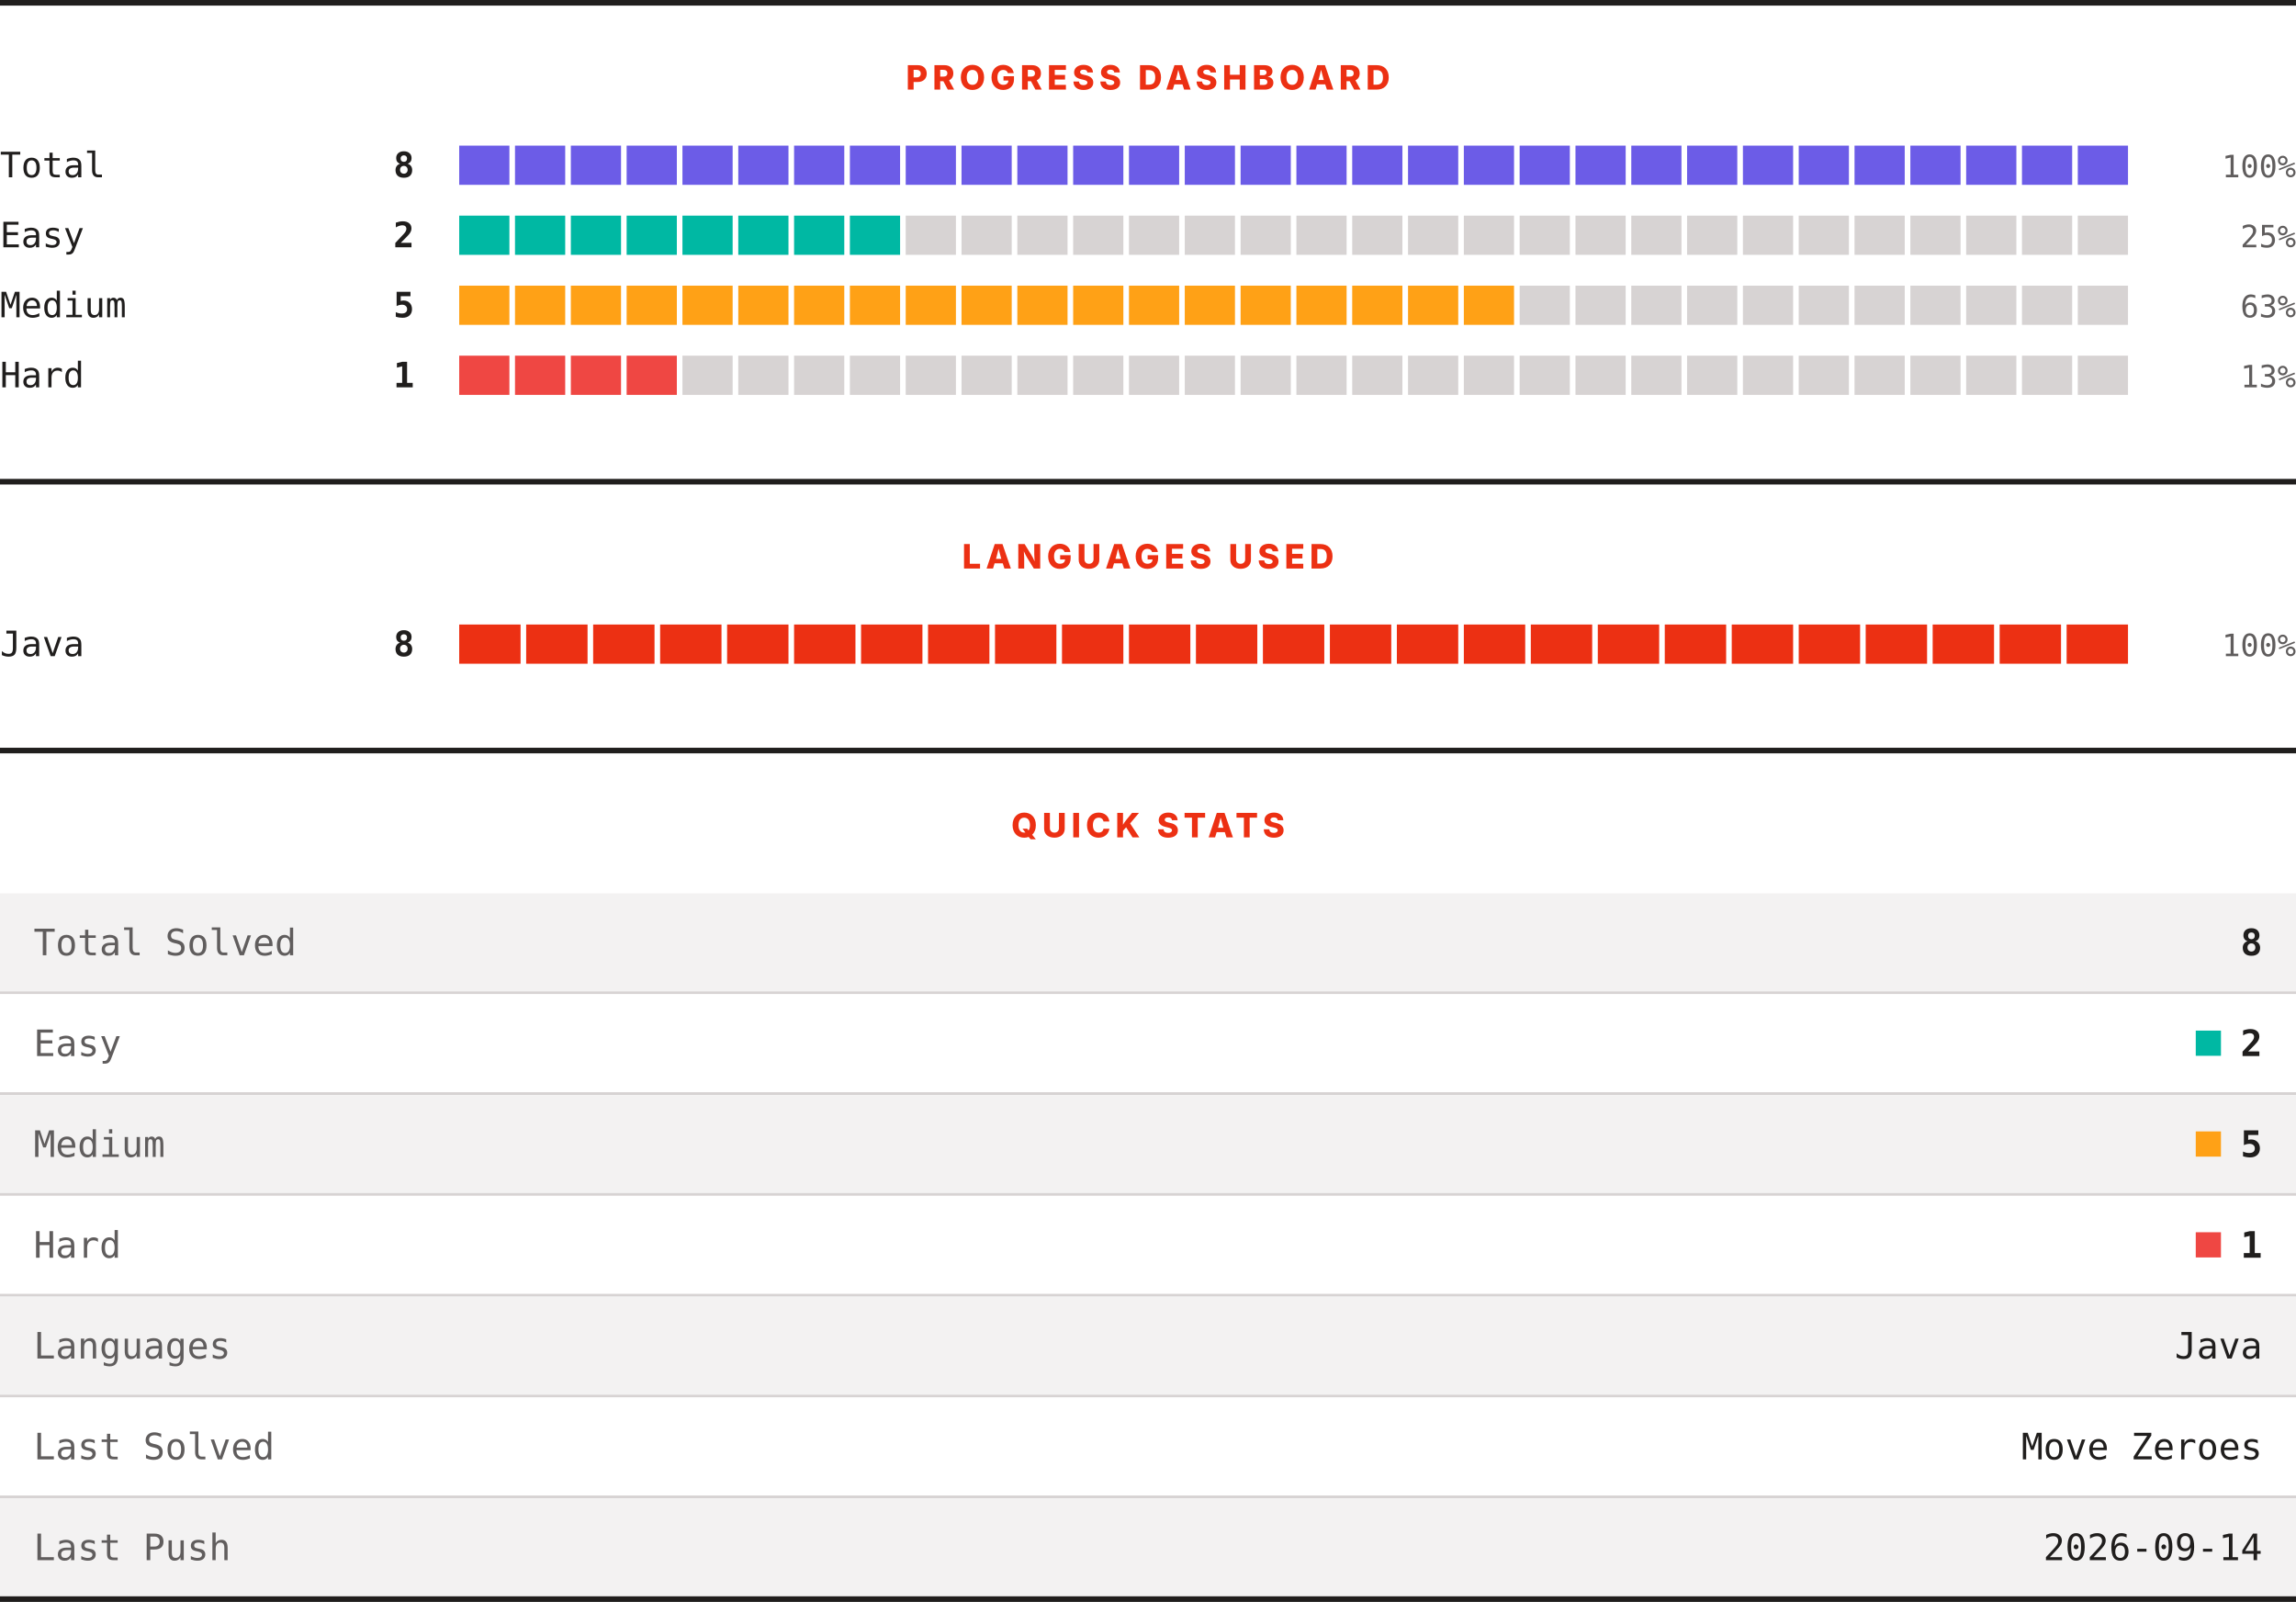
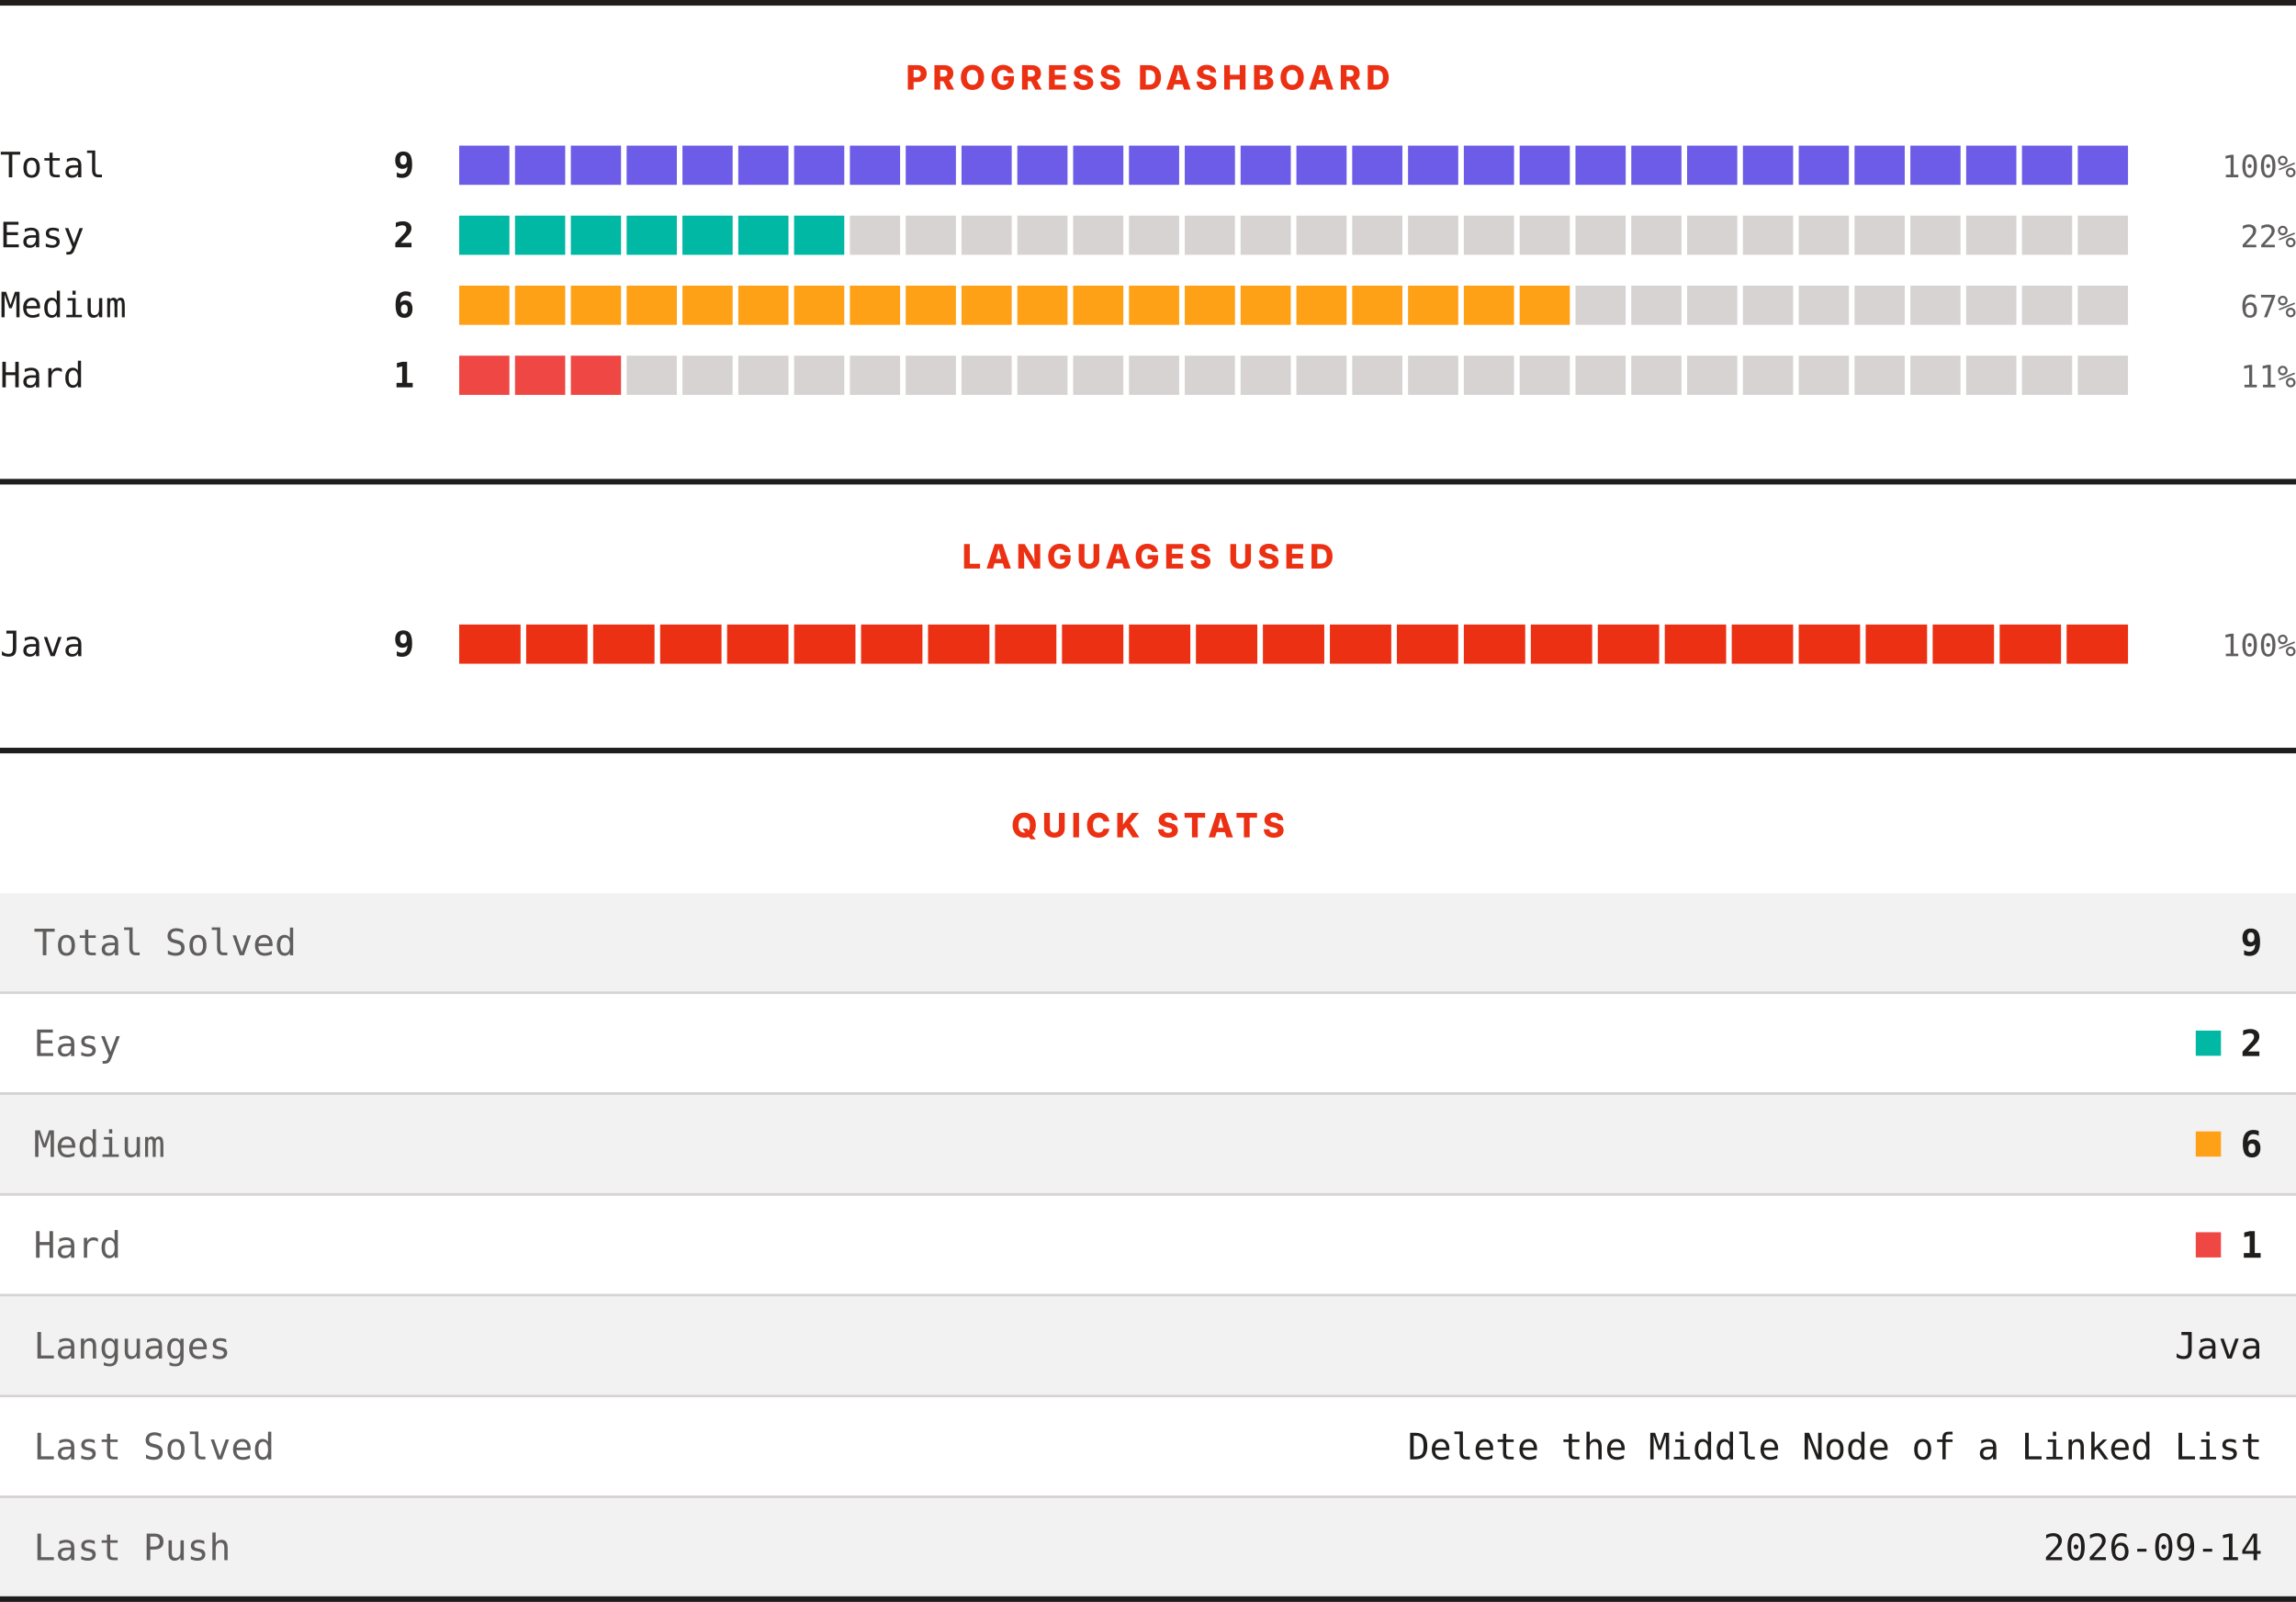
<svg xmlns="http://www.w3.org/2000/svg" width="820" height="572" viewBox="0 0 820 572" role="img" aria-label="LeetCode progress, languages and quick stats">
  <rect width="820" height="572" fill="#ffffff" />
  <rect x="0" y="0" width="820" height="2" fill="#201e1d" />
  <text x="410" y="32" text-anchor="middle" font-family="Archivo, system-ui, -apple-system, Segoe UI, sans-serif" font-size="12" font-weight="800" letter-spacing="1.68" fill="#ec3013">PROGRESS DASHBOARD</text>
  <text x="0" y="63.3" font-family="ui-monospace, SFMono-Regular, Menlo, Consolas, monospace" font-size="12.5" fill="#201e1d">Total</text>
-   <text x="148" y="63.3" text-anchor="end" font-family="ui-monospace, SFMono-Regular, Menlo, Consolas, monospace" font-size="12.5" font-weight="700" fill="#201e1d">8</text>
+   <text x="148" y="63.3" text-anchor="end" font-family="ui-monospace, SFMono-Regular, Menlo, Consolas, monospace" font-size="12.5" font-weight="700" fill="#201e1d">9</text>
  <rect x="164.00" y="52" width="17.93" height="14" fill="#6c5ce7" />
  <rect x="183.93" y="52" width="17.93" height="14" fill="#6c5ce7" />
  <rect x="203.87" y="52" width="17.93" height="14" fill="#6c5ce7" />
  <rect x="223.80" y="52" width="17.93" height="14" fill="#6c5ce7" />
  <rect x="243.73" y="52" width="17.93" height="14" fill="#6c5ce7" />
  <rect x="263.67" y="52" width="17.93" height="14" fill="#6c5ce7" />
  <rect x="283.60" y="52" width="17.93" height="14" fill="#6c5ce7" />
  <rect x="303.53" y="52" width="17.93" height="14" fill="#6c5ce7" />
  <rect x="323.47" y="52" width="17.93" height="14" fill="#6c5ce7" />
  <rect x="343.40" y="52" width="17.93" height="14" fill="#6c5ce7" />
  <rect x="363.33" y="52" width="17.93" height="14" fill="#6c5ce7" />
  <rect x="383.27" y="52" width="17.93" height="14" fill="#6c5ce7" />
  <rect x="403.20" y="52" width="17.93" height="14" fill="#6c5ce7" />
  <rect x="423.13" y="52" width="17.93" height="14" fill="#6c5ce7" />
  <rect x="443.07" y="52" width="17.93" height="14" fill="#6c5ce7" />
  <rect x="463.00" y="52" width="17.93" height="14" fill="#6c5ce7" />
  <rect x="482.93" y="52" width="17.93" height="14" fill="#6c5ce7" />
  <rect x="502.87" y="52" width="17.93" height="14" fill="#6c5ce7" />
  <rect x="522.80" y="52" width="17.93" height="14" fill="#6c5ce7" />
  <rect x="542.73" y="52" width="17.93" height="14" fill="#6c5ce7" />
  <rect x="562.67" y="52" width="17.93" height="14" fill="#6c5ce7" />
  <rect x="582.60" y="52" width="17.93" height="14" fill="#6c5ce7" />
  <rect x="602.53" y="52" width="17.93" height="14" fill="#6c5ce7" />
  <rect x="622.47" y="52" width="17.93" height="14" fill="#6c5ce7" />
  <rect x="642.40" y="52" width="17.93" height="14" fill="#6c5ce7" />
  <rect x="662.33" y="52" width="17.93" height="14" fill="#6c5ce7" />
  <rect x="682.27" y="52" width="17.93" height="14" fill="#6c5ce7" />
  <rect x="702.20" y="52" width="17.93" height="14" fill="#6c5ce7" />
  <rect x="722.13" y="52" width="17.93" height="14" fill="#6c5ce7" />
  <rect x="742.07" y="52" width="17.93" height="14" fill="#6c5ce7" />
  <text x="820" y="63.3" text-anchor="end" font-family="ui-monospace, SFMono-Regular, Menlo, Consolas, monospace" font-size="11" fill="#605d5d">100%</text>
  <text x="0" y="88.3" font-family="ui-monospace, SFMono-Regular, Menlo, Consolas, monospace" font-size="12.5" fill="#201e1d">Easy</text>
  <text x="148" y="88.3" text-anchor="end" font-family="ui-monospace, SFMono-Regular, Menlo, Consolas, monospace" font-size="12.5" font-weight="700" fill="#201e1d">2</text>
  <rect x="164.00" y="77" width="17.93" height="14" fill="#00b8a3" />
  <rect x="183.93" y="77" width="17.93" height="14" fill="#00b8a3" />
  <rect x="203.87" y="77" width="17.93" height="14" fill="#00b8a3" />
  <rect x="223.80" y="77" width="17.93" height="14" fill="#00b8a3" />
  <rect x="243.73" y="77" width="17.93" height="14" fill="#00b8a3" />
  <rect x="263.67" y="77" width="17.93" height="14" fill="#00b8a3" />
  <rect x="283.60" y="77" width="17.93" height="14" fill="#00b8a3" />
-   <rect x="303.53" y="77" width="17.93" height="14" fill="#00b8a3" />
+   <rect x="303.53" y="77" width="17.93" height="14" fill="#d7d3d3" />
  <rect x="323.47" y="77" width="17.93" height="14" fill="#d7d3d3" />
  <rect x="343.40" y="77" width="17.93" height="14" fill="#d7d3d3" />
  <rect x="363.33" y="77" width="17.93" height="14" fill="#d7d3d3" />
  <rect x="383.27" y="77" width="17.93" height="14" fill="#d7d3d3" />
  <rect x="403.20" y="77" width="17.93" height="14" fill="#d7d3d3" />
  <rect x="423.13" y="77" width="17.93" height="14" fill="#d7d3d3" />
  <rect x="443.07" y="77" width="17.93" height="14" fill="#d7d3d3" />
  <rect x="463.00" y="77" width="17.93" height="14" fill="#d7d3d3" />
  <rect x="482.93" y="77" width="17.93" height="14" fill="#d7d3d3" />
  <rect x="502.87" y="77" width="17.93" height="14" fill="#d7d3d3" />
  <rect x="522.80" y="77" width="17.93" height="14" fill="#d7d3d3" />
  <rect x="542.73" y="77" width="17.93" height="14" fill="#d7d3d3" />
  <rect x="562.67" y="77" width="17.93" height="14" fill="#d7d3d3" />
  <rect x="582.60" y="77" width="17.93" height="14" fill="#d7d3d3" />
  <rect x="602.53" y="77" width="17.93" height="14" fill="#d7d3d3" />
  <rect x="622.47" y="77" width="17.93" height="14" fill="#d7d3d3" />
  <rect x="642.40" y="77" width="17.93" height="14" fill="#d7d3d3" />
  <rect x="662.33" y="77" width="17.93" height="14" fill="#d7d3d3" />
  <rect x="682.27" y="77" width="17.93" height="14" fill="#d7d3d3" />
  <rect x="702.20" y="77" width="17.93" height="14" fill="#d7d3d3" />
  <rect x="722.13" y="77" width="17.93" height="14" fill="#d7d3d3" />
  <rect x="742.07" y="77" width="17.93" height="14" fill="#d7d3d3" />
-   <text x="820" y="88.3" text-anchor="end" font-family="ui-monospace, SFMono-Regular, Menlo, Consolas, monospace" font-size="11" fill="#605d5d">25%</text>
+   <text x="820" y="88.3" text-anchor="end" font-family="ui-monospace, SFMono-Regular, Menlo, Consolas, monospace" font-size="11" fill="#605d5d">22%</text>
  <text x="0" y="113.3" font-family="ui-monospace, SFMono-Regular, Menlo, Consolas, monospace" font-size="12.5" fill="#201e1d">Medium</text>
-   <text x="148" y="113.3" text-anchor="end" font-family="ui-monospace, SFMono-Regular, Menlo, Consolas, monospace" font-size="12.5" font-weight="700" fill="#201e1d">5</text>
+   <text x="148" y="113.3" text-anchor="end" font-family="ui-monospace, SFMono-Regular, Menlo, Consolas, monospace" font-size="12.5" font-weight="700" fill="#201e1d">6</text>
  <rect x="164.00" y="102" width="17.93" height="14" fill="#ffa116" />
  <rect x="183.93" y="102" width="17.93" height="14" fill="#ffa116" />
  <rect x="203.87" y="102" width="17.93" height="14" fill="#ffa116" />
  <rect x="223.80" y="102" width="17.93" height="14" fill="#ffa116" />
  <rect x="243.73" y="102" width="17.93" height="14" fill="#ffa116" />
  <rect x="263.67" y="102" width="17.93" height="14" fill="#ffa116" />
  <rect x="283.60" y="102" width="17.93" height="14" fill="#ffa116" />
  <rect x="303.53" y="102" width="17.93" height="14" fill="#ffa116" />
  <rect x="323.47" y="102" width="17.93" height="14" fill="#ffa116" />
  <rect x="343.40" y="102" width="17.93" height="14" fill="#ffa116" />
  <rect x="363.33" y="102" width="17.93" height="14" fill="#ffa116" />
  <rect x="383.27" y="102" width="17.93" height="14" fill="#ffa116" />
  <rect x="403.20" y="102" width="17.93" height="14" fill="#ffa116" />
  <rect x="423.13" y="102" width="17.93" height="14" fill="#ffa116" />
  <rect x="443.07" y="102" width="17.93" height="14" fill="#ffa116" />
  <rect x="463.00" y="102" width="17.93" height="14" fill="#ffa116" />
  <rect x="482.93" y="102" width="17.93" height="14" fill="#ffa116" />
  <rect x="502.87" y="102" width="17.93" height="14" fill="#ffa116" />
  <rect x="522.80" y="102" width="17.93" height="14" fill="#ffa116" />
-   <rect x="542.73" y="102" width="17.93" height="14" fill="#d7d3d3" />
+   <rect x="542.73" y="102" width="17.93" height="14" fill="#ffa116" />
  <rect x="562.67" y="102" width="17.93" height="14" fill="#d7d3d3" />
  <rect x="582.60" y="102" width="17.93" height="14" fill="#d7d3d3" />
  <rect x="602.53" y="102" width="17.93" height="14" fill="#d7d3d3" />
  <rect x="622.47" y="102" width="17.93" height="14" fill="#d7d3d3" />
  <rect x="642.40" y="102" width="17.93" height="14" fill="#d7d3d3" />
  <rect x="662.33" y="102" width="17.93" height="14" fill="#d7d3d3" />
  <rect x="682.27" y="102" width="17.93" height="14" fill="#d7d3d3" />
  <rect x="702.20" y="102" width="17.93" height="14" fill="#d7d3d3" />
  <rect x="722.13" y="102" width="17.93" height="14" fill="#d7d3d3" />
  <rect x="742.07" y="102" width="17.93" height="14" fill="#d7d3d3" />
-   <text x="820" y="113.3" text-anchor="end" font-family="ui-monospace, SFMono-Regular, Menlo, Consolas, monospace" font-size="11" fill="#605d5d">63%</text>
+   <text x="820" y="113.3" text-anchor="end" font-family="ui-monospace, SFMono-Regular, Menlo, Consolas, monospace" font-size="11" fill="#605d5d">67%</text>
  <text x="0" y="138.3" font-family="ui-monospace, SFMono-Regular, Menlo, Consolas, monospace" font-size="12.5" fill="#201e1d">Hard</text>
  <text x="148" y="138.3" text-anchor="end" font-family="ui-monospace, SFMono-Regular, Menlo, Consolas, monospace" font-size="12.5" font-weight="700" fill="#201e1d">1</text>
  <rect x="164.00" y="127" width="17.93" height="14" fill="#ef4743" />
  <rect x="183.93" y="127" width="17.93" height="14" fill="#ef4743" />
  <rect x="203.87" y="127" width="17.93" height="14" fill="#ef4743" />
-   <rect x="223.80" y="127" width="17.93" height="14" fill="#ef4743" />
+   <rect x="223.80" y="127" width="17.93" height="14" fill="#d7d3d3" />
  <rect x="243.73" y="127" width="17.93" height="14" fill="#d7d3d3" />
  <rect x="263.67" y="127" width="17.93" height="14" fill="#d7d3d3" />
  <rect x="283.60" y="127" width="17.93" height="14" fill="#d7d3d3" />
  <rect x="303.53" y="127" width="17.93" height="14" fill="#d7d3d3" />
  <rect x="323.47" y="127" width="17.93" height="14" fill="#d7d3d3" />
  <rect x="343.40" y="127" width="17.93" height="14" fill="#d7d3d3" />
  <rect x="363.33" y="127" width="17.93" height="14" fill="#d7d3d3" />
  <rect x="383.27" y="127" width="17.93" height="14" fill="#d7d3d3" />
  <rect x="403.20" y="127" width="17.93" height="14" fill="#d7d3d3" />
  <rect x="423.13" y="127" width="17.93" height="14" fill="#d7d3d3" />
  <rect x="443.07" y="127" width="17.93" height="14" fill="#d7d3d3" />
  <rect x="463.00" y="127" width="17.93" height="14" fill="#d7d3d3" />
  <rect x="482.93" y="127" width="17.93" height="14" fill="#d7d3d3" />
  <rect x="502.87" y="127" width="17.93" height="14" fill="#d7d3d3" />
  <rect x="522.80" y="127" width="17.93" height="14" fill="#d7d3d3" />
  <rect x="542.73" y="127" width="17.93" height="14" fill="#d7d3d3" />
  <rect x="562.67" y="127" width="17.93" height="14" fill="#d7d3d3" />
  <rect x="582.60" y="127" width="17.93" height="14" fill="#d7d3d3" />
  <rect x="602.53" y="127" width="17.93" height="14" fill="#d7d3d3" />
  <rect x="622.47" y="127" width="17.93" height="14" fill="#d7d3d3" />
  <rect x="642.40" y="127" width="17.93" height="14" fill="#d7d3d3" />
  <rect x="662.33" y="127" width="17.93" height="14" fill="#d7d3d3" />
  <rect x="682.27" y="127" width="17.93" height="14" fill="#d7d3d3" />
  <rect x="702.20" y="127" width="17.93" height="14" fill="#d7d3d3" />
  <rect x="722.13" y="127" width="17.93" height="14" fill="#d7d3d3" />
  <rect x="742.07" y="127" width="17.93" height="14" fill="#d7d3d3" />
-   <text x="820" y="138.3" text-anchor="end" font-family="ui-monospace, SFMono-Regular, Menlo, Consolas, monospace" font-size="11" fill="#605d5d">13%</text>
+   <text x="820" y="138.3" text-anchor="end" font-family="ui-monospace, SFMono-Regular, Menlo, Consolas, monospace" font-size="11" fill="#605d5d">11%</text>
  <rect x="0" y="171" width="820" height="2" fill="#201e1d" />
  <text x="410" y="203" text-anchor="middle" font-family="Archivo, system-ui, -apple-system, Segoe UI, sans-serif" font-size="12" font-weight="800" letter-spacing="1.68" fill="#ec3013">LANGUAGES USED</text>
  <text x="0" y="234.3" font-family="ui-monospace, SFMono-Regular, Menlo, Consolas, monospace" font-size="12.5" fill="#201e1d">Java</text>
-   <text x="148" y="234.3" text-anchor="end" font-family="ui-monospace, SFMono-Regular, Menlo, Consolas, monospace" font-size="12.5" font-weight="700" fill="#201e1d">8</text>
+   <text x="148" y="234.3" text-anchor="end" font-family="ui-monospace, SFMono-Regular, Menlo, Consolas, monospace" font-size="12.5" font-weight="700" fill="#201e1d">9</text>
  <rect x="164.00" y="223" width="21.92" height="14" fill="#ec3013" />
  <rect x="187.92" y="223" width="21.92" height="14" fill="#ec3013" />
  <rect x="211.84" y="223" width="21.92" height="14" fill="#ec3013" />
  <rect x="235.76" y="223" width="21.92" height="14" fill="#ec3013" />
  <rect x="259.68" y="223" width="21.92" height="14" fill="#ec3013" />
  <rect x="283.60" y="223" width="21.92" height="14" fill="#ec3013" />
  <rect x="307.52" y="223" width="21.92" height="14" fill="#ec3013" />
  <rect x="331.44" y="223" width="21.92" height="14" fill="#ec3013" />
  <rect x="355.36" y="223" width="21.92" height="14" fill="#ec3013" />
  <rect x="379.28" y="223" width="21.92" height="14" fill="#ec3013" />
  <rect x="403.20" y="223" width="21.92" height="14" fill="#ec3013" />
  <rect x="427.12" y="223" width="21.92" height="14" fill="#ec3013" />
  <rect x="451.04" y="223" width="21.92" height="14" fill="#ec3013" />
  <rect x="474.96" y="223" width="21.92" height="14" fill="#ec3013" />
  <rect x="498.88" y="223" width="21.92" height="14" fill="#ec3013" />
  <rect x="522.80" y="223" width="21.92" height="14" fill="#ec3013" />
  <rect x="546.72" y="223" width="21.92" height="14" fill="#ec3013" />
  <rect x="570.64" y="223" width="21.92" height="14" fill="#ec3013" />
  <rect x="594.56" y="223" width="21.92" height="14" fill="#ec3013" />
  <rect x="618.48" y="223" width="21.92" height="14" fill="#ec3013" />
  <rect x="642.40" y="223" width="21.92" height="14" fill="#ec3013" />
  <rect x="666.32" y="223" width="21.92" height="14" fill="#ec3013" />
  <rect x="690.24" y="223" width="21.92" height="14" fill="#ec3013" />
  <rect x="714.16" y="223" width="21.92" height="14" fill="#ec3013" />
  <rect x="738.08" y="223" width="21.92" height="14" fill="#ec3013" />
  <text x="820" y="234.3" text-anchor="end" font-family="ui-monospace, SFMono-Regular, Menlo, Consolas, monospace" font-size="11" fill="#605d5d">100%</text>
  <rect x="0" y="267" width="820" height="2" fill="#201e1d" />
  <text x="410" y="299" text-anchor="middle" font-family="Archivo, system-ui, -apple-system, Segoe UI, sans-serif" font-size="12" font-weight="800" letter-spacing="1.68" fill="#ec3013">QUICK STATS</text>
  <rect x="0" y="319" width="820" height="35" fill="#f3f2f2" />
  <text x="12" y="341.1" font-family="ui-monospace, SFMono-Regular, Menlo, Consolas, monospace" font-size="13" fill="#605d5d">Total Solved</text>
-   <text x="808" y="341.1" text-anchor="end" font-family="ui-monospace, SFMono-Regular, Menlo, Consolas, monospace" font-size="13" font-weight="700" fill="#201e1d">8</text>
+   <text x="808" y="341.1" text-anchor="end" font-family="ui-monospace, SFMono-Regular, Menlo, Consolas, monospace" font-size="13" font-weight="700" fill="#201e1d">9</text>
  <rect x="0" y="354" width="820" height="1" fill="#d7d3d3" />
  <rect x="0" y="355" width="820" height="35" fill="#ffffff" />
  <text x="12" y="377.1" font-family="ui-monospace, SFMono-Regular, Menlo, Consolas, monospace" font-size="13" fill="#605d5d">Easy</text>
  <rect x="784.2" y="368" width="9" height="9" fill="#00b8a3" />
  <text x="808" y="377.1" text-anchor="end" font-family="ui-monospace, SFMono-Regular, Menlo, Consolas, monospace" font-size="13" font-weight="700" fill="#201e1d">2</text>
  <rect x="0" y="390" width="820" height="1" fill="#d7d3d3" />
  <rect x="0" y="391" width="820" height="35" fill="#f3f2f2" />
  <text x="12" y="413.1" font-family="ui-monospace, SFMono-Regular, Menlo, Consolas, monospace" font-size="13" fill="#605d5d">Medium</text>
  <rect x="784.2" y="404" width="9" height="9" fill="#ffa116" />
-   <text x="808" y="413.1" text-anchor="end" font-family="ui-monospace, SFMono-Regular, Menlo, Consolas, monospace" font-size="13" font-weight="700" fill="#201e1d">5</text>
+   <text x="808" y="413.1" text-anchor="end" font-family="ui-monospace, SFMono-Regular, Menlo, Consolas, monospace" font-size="13" font-weight="700" fill="#201e1d">6</text>
  <rect x="0" y="426" width="820" height="1" fill="#d7d3d3" />
  <rect x="0" y="427" width="820" height="35" fill="#ffffff" />
  <text x="12" y="449.1" font-family="ui-monospace, SFMono-Regular, Menlo, Consolas, monospace" font-size="13" fill="#605d5d">Hard</text>
  <rect x="784.2" y="440" width="9" height="9" fill="#ef4743" />
  <text x="808" y="449.1" text-anchor="end" font-family="ui-monospace, SFMono-Regular, Menlo, Consolas, monospace" font-size="13" font-weight="700" fill="#201e1d">1</text>
  <rect x="0" y="462" width="820" height="1" fill="#d7d3d3" />
  <rect x="0" y="463" width="820" height="35" fill="#f3f2f2" />
  <text x="12" y="485.1" font-family="ui-monospace, SFMono-Regular, Menlo, Consolas, monospace" font-size="13" fill="#605d5d">Languages</text>
  <text x="808" y="485.1" text-anchor="end" font-family="ui-monospace, SFMono-Regular, Menlo, Consolas, monospace" font-size="13" fill="#201e1d">Java</text>
  <rect x="0" y="498" width="820" height="1" fill="#d7d3d3" />
  <rect x="0" y="499" width="820" height="35" fill="#ffffff" />
  <text x="12" y="521.1" font-family="ui-monospace, SFMono-Regular, Menlo, Consolas, monospace" font-size="13" fill="#605d5d">Last Solved</text>
-   <text x="808" y="521.1" text-anchor="end" font-family="ui-monospace, SFMono-Regular, Menlo, Consolas, monospace" font-size="13" fill="#201e1d">Move Zeroes</text>
+   <text x="808" y="521.1" text-anchor="end" font-family="ui-monospace, SFMono-Regular, Menlo, Consolas, monospace" font-size="13" fill="#201e1d">Delete the Middle Node of a Linked List</text>
  <rect x="0" y="534" width="820" height="1" fill="#d7d3d3" />
  <rect x="0" y="535" width="820" height="35" fill="#f3f2f2" />
  <text x="12" y="557.1" font-family="ui-monospace, SFMono-Regular, Menlo, Consolas, monospace" font-size="13" fill="#605d5d">Last Push</text>
  <text x="808" y="557.1" text-anchor="end" font-family="ui-monospace, SFMono-Regular, Menlo, Consolas, monospace" font-size="13" fill="#201e1d">2026-09-14</text>
  <rect x="0" y="570" width="820" height="2" fill="#201e1d" />
</svg>
